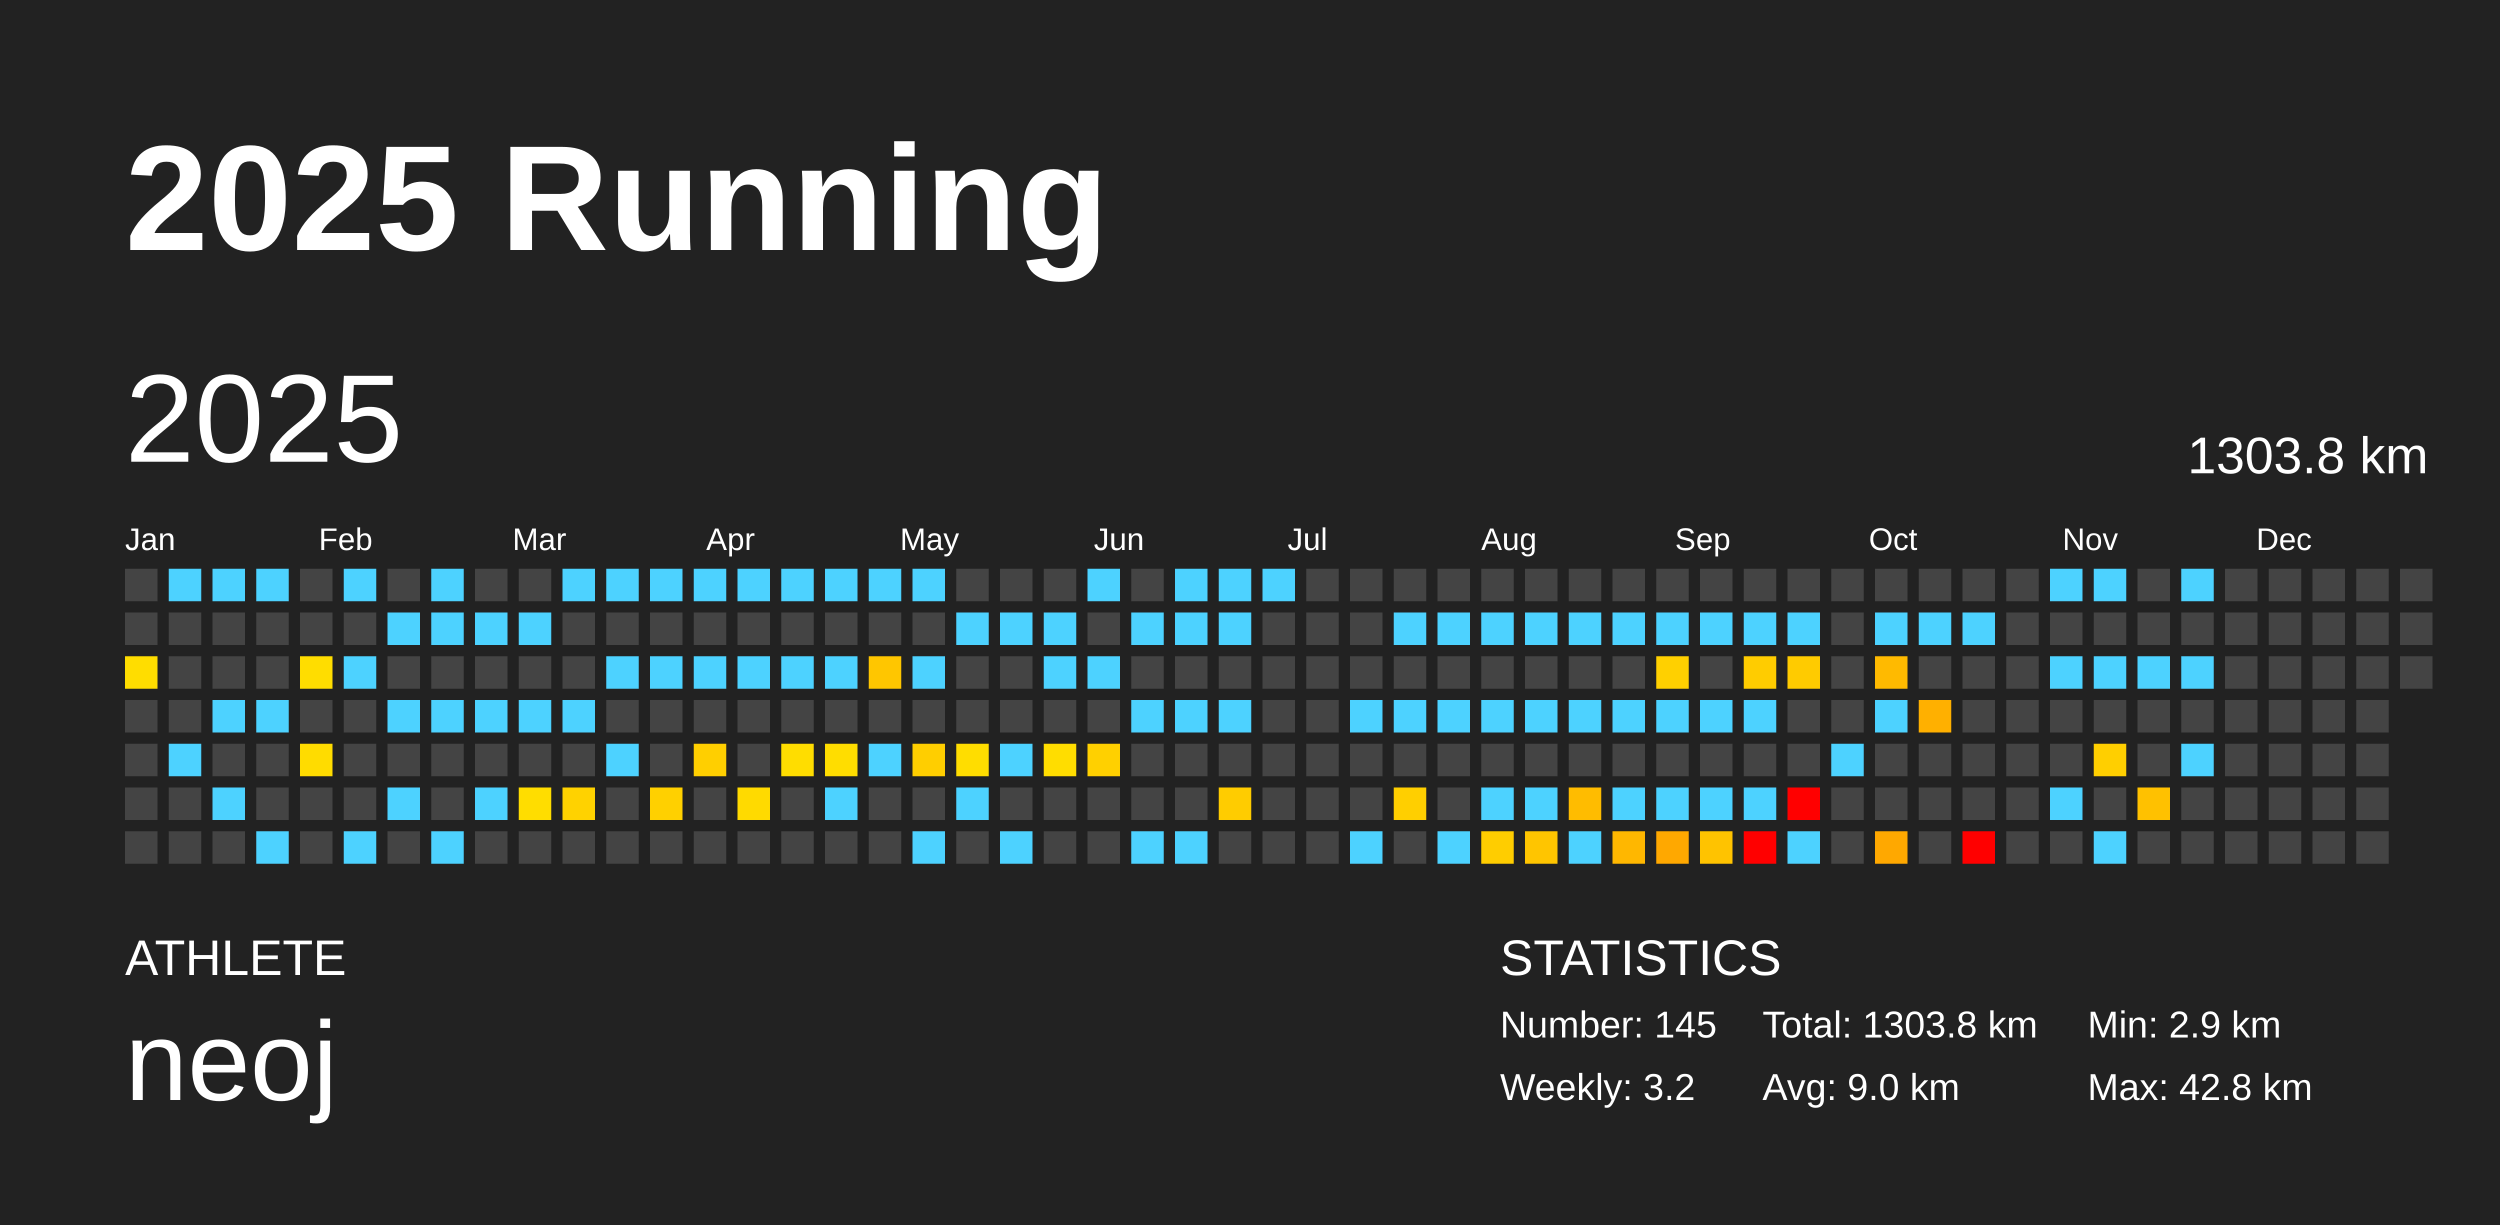
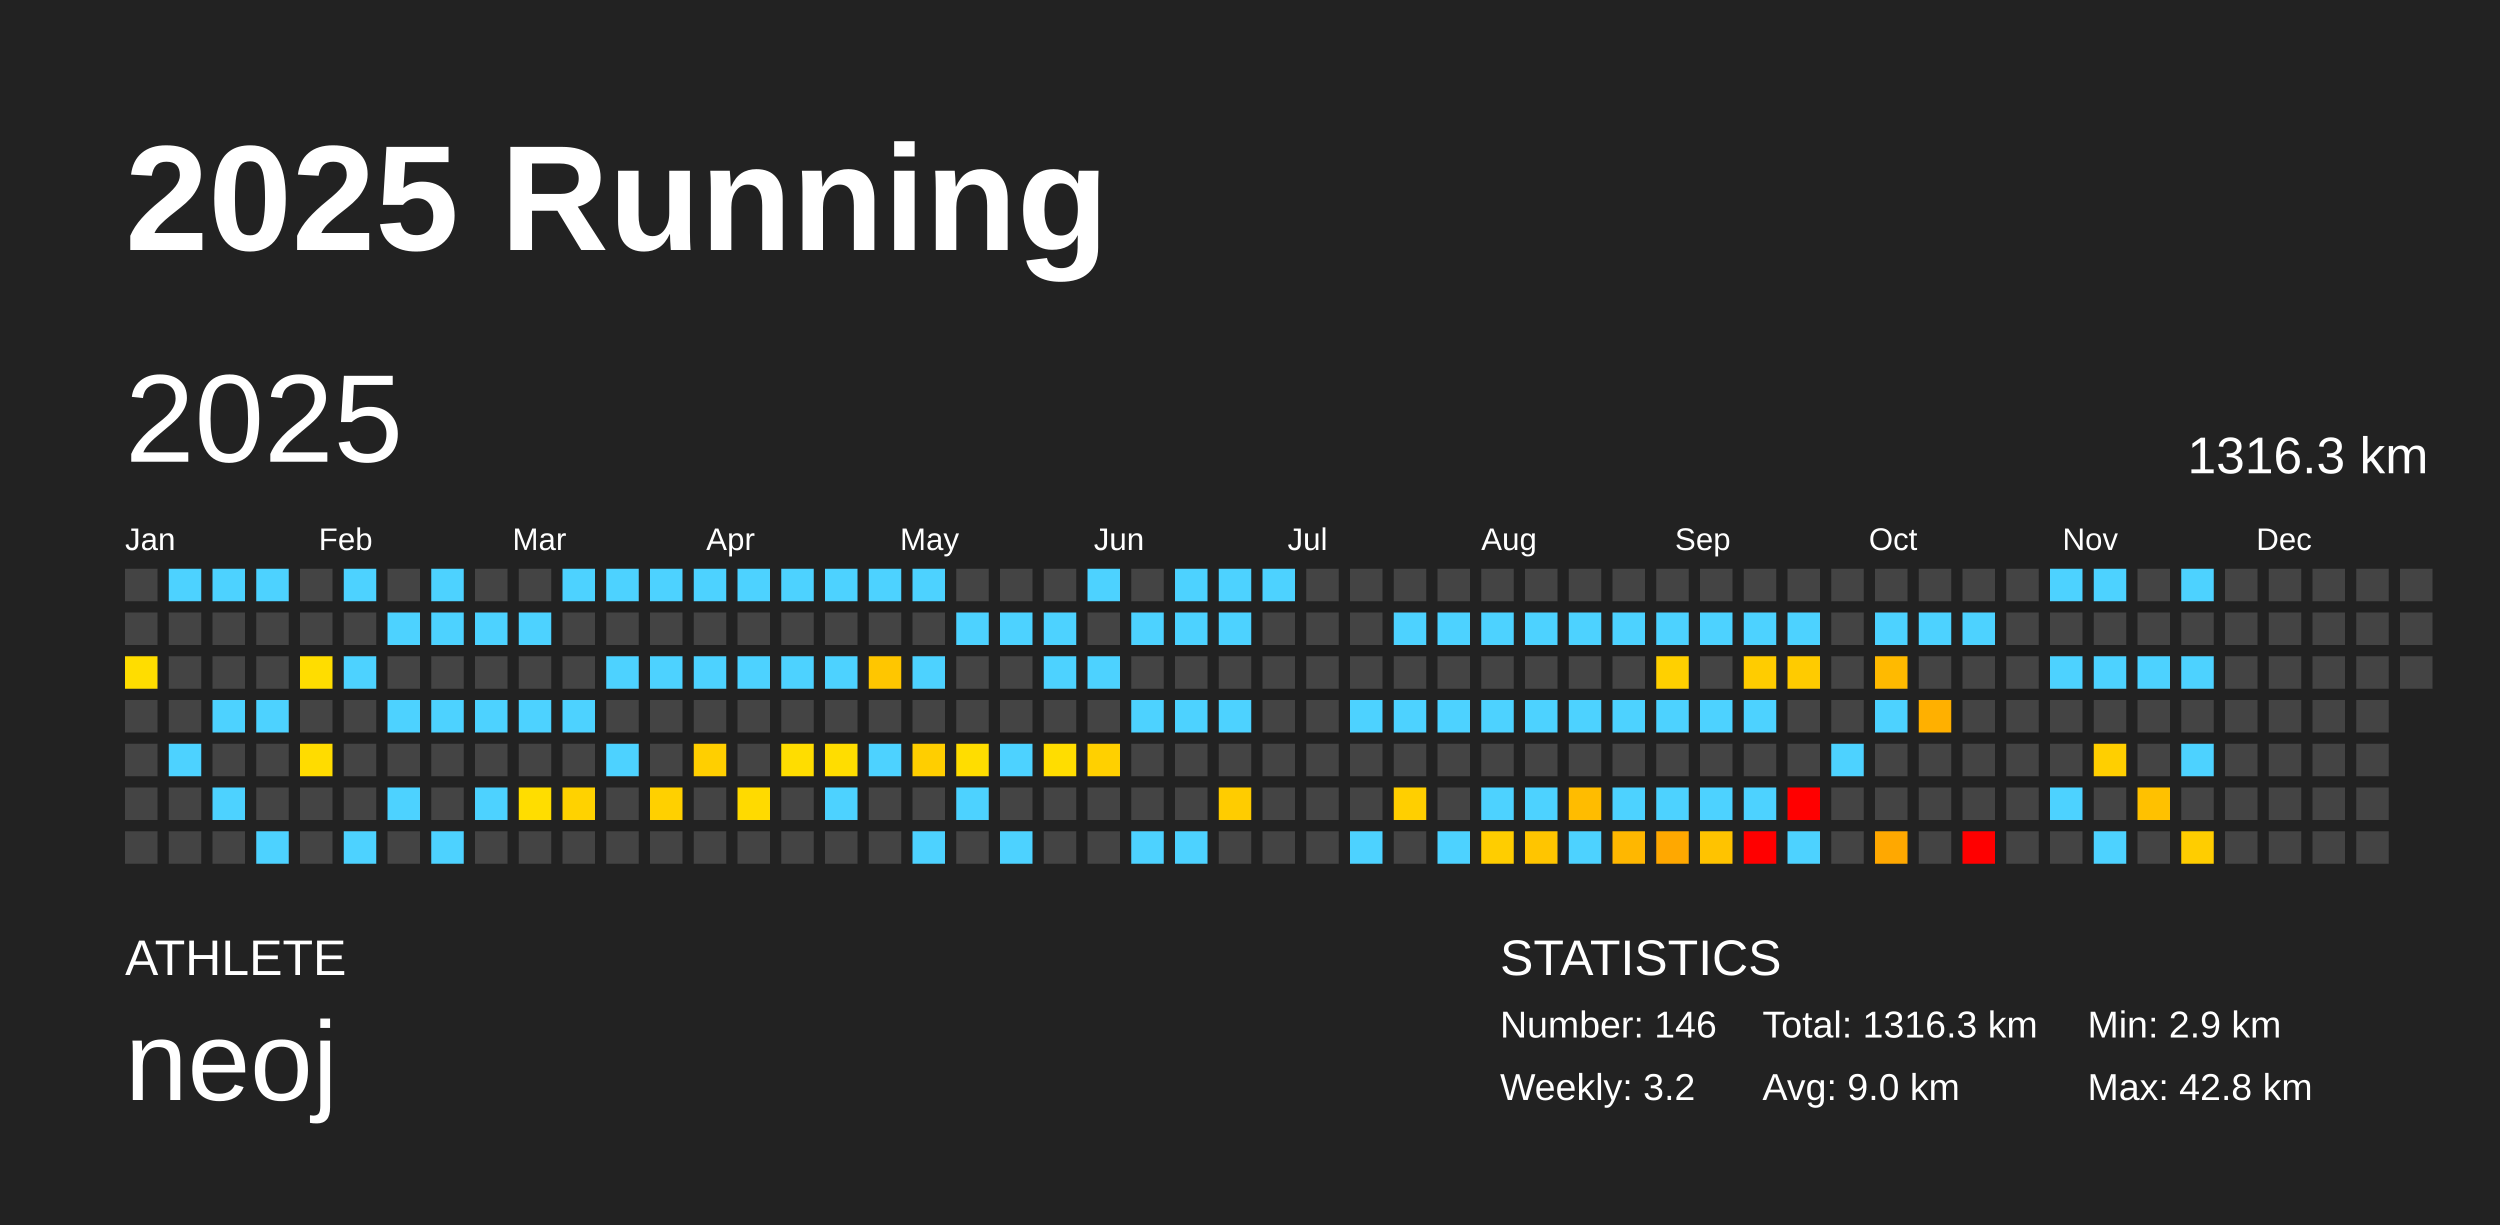
<svg xmlns="http://www.w3.org/2000/svg" baseProfile="full" height="98mm" version="1.1" viewBox="0,0,200,98" width="200mm">
  <defs />
  <rect fill="#222222" height="98" width="200" x="0" y="0" />
  <text fill="#FFFFFF" style="font-size:12px; font-family:Arial; font-weight:bold;" x="10" y="20">2025 Running</text>
  <text fill="#FFFFFF" style="font-size:4px; font-family:Arial" x="10" y="78">ATHLETE</text>
  <text fill="#FFFFFF" style="font-size:9px; font-family:Arial" x="10" y="88">neoj</text>
  <text fill="#FFFFFF" style="font-size:4px; font-family:Arial" x="120" y="78">STATISTICS</text>
-   <text fill="#FFFFFF" style="font-size:3px; font-family:Arial" x="120" y="83">Number: 145</text>
+   <text fill="#FFFFFF" style="font-size:3px; font-family:Arial" x="120" y="83">Number: 146</text>
  <text fill="#FFFFFF" style="font-size:3px; font-family:Arial" x="120" y="88">Weekly: 3.2</text>
-   <text fill="#FFFFFF" style="font-size:3px; font-family:Arial" x="141" y="83">Total: 1303.8 km</text>
+   <text fill="#FFFFFF" style="font-size:3px; font-family:Arial" x="141" y="83">Total: 1316.3 km</text>
  <text fill="#FFFFFF" style="font-size:3px; font-family:Arial" x="141" y="88">Avg: 9.0 km</text>
  <text fill="#FFFFFF" style="font-size:3px; font-family:Arial" x="167" y="83">Min: 2.9 km</text>
  <text fill="#FFFFFF" style="font-size:3px; font-family:Arial" x="167" y="88">Max: 42.8 km</text>
  <text dominant-baseline="hanging" fill="#FFFFFF" style="font-size:10.0px; font-family:Arial;" x="10" y="30">2025</text>
-   <text dominant-baseline="hanging" fill="#FFFFFF" style="font-size:4.125px; font-family:Arial;" x="175" y="35">1303.8 km</text>
+   <text dominant-baseline="hanging" fill="#FFFFFF" style="font-size:4.125px; font-family:Arial;" x="175" y="35">1316.3 km</text>
  <text fill="#FFFFFF" style="font-size:2.5px; font-family:Arial" x="10.0" y="44">Jan</text>
  <text fill="#FFFFFF" style="font-size:2.5px; font-family:Arial" x="25.5" y="44">Feb</text>
  <text fill="#FFFFFF" style="font-size:2.5px; font-family:Arial" x="41.0" y="44">Mar</text>
  <text fill="#FFFFFF" style="font-size:2.5px; font-family:Arial" x="56.5" y="44">Apr</text>
  <text fill="#FFFFFF" style="font-size:2.5px; font-family:Arial" x="72.0" y="44">May</text>
  <text fill="#FFFFFF" style="font-size:2.5px; font-family:Arial" x="87.5" y="44">Jun</text>
  <text fill="#FFFFFF" style="font-size:2.5px; font-family:Arial" x="103.0" y="44">Jul</text>
  <text fill="#FFFFFF" style="font-size:2.5px; font-family:Arial" x="118.5" y="44">Aug</text>
  <text fill="#FFFFFF" style="font-size:2.5px; font-family:Arial" x="134.0" y="44">Sep</text>
  <text fill="#FFFFFF" style="font-size:2.5px; font-family:Arial" x="149.5" y="44">Oct</text>
  <text fill="#FFFFFF" style="font-size:2.5px; font-family:Arial" x="165.0" y="44">Nov</text>
  <text fill="#FFFFFF" style="font-size:2.5px; font-family:Arial" x="180.5" y="44">Dec</text>
  <rect fill="#444444" height="2.6" width="2.6" x="10.0" y="45.5" />
  <rect fill="#444444" height="2.6" width="2.6" x="10.0" y="49.0" />
  <rect fill="#ffdd00" height="2.6" width="2.6" x="10.0" y="52.5" />
  <rect fill="#444444" height="2.6" width="2.6" x="10.0" y="56.0" />
  <rect fill="#444444" height="2.6" width="2.6" x="10.0" y="59.5" />
  <rect fill="#444444" height="2.6" width="2.6" x="10.0" y="63.0" />
  <rect fill="#444444" height="2.6" width="2.6" x="10.0" y="66.5" />
  <rect fill="#4dd2ff" height="2.6" width="2.6" x="13.5" y="45.5" />
  <rect fill="#444444" height="2.6" width="2.6" x="13.5" y="49.0" />
  <rect fill="#444444" height="2.6" width="2.6" x="13.5" y="52.5" />
  <rect fill="#444444" height="2.6" width="2.6" x="13.5" y="56.0" />
  <rect fill="#4dd2ff" height="2.6" width="2.6" x="13.5" y="59.5" />
  <rect fill="#444444" height="2.6" width="2.6" x="13.5" y="63.0" />
  <rect fill="#444444" height="2.6" width="2.6" x="13.5" y="66.5" />
  <rect fill="#4dd2ff" height="2.6" width="2.6" x="17.0" y="45.5" />
  <rect fill="#444444" height="2.6" width="2.6" x="17.0" y="49.0" />
  <rect fill="#444444" height="2.6" width="2.6" x="17.0" y="52.5" />
  <rect fill="#4dd2ff" height="2.6" width="2.6" x="17.0" y="56.0" />
  <rect fill="#444444" height="2.6" width="2.6" x="17.0" y="59.5" />
  <rect fill="#4dd2ff" height="2.6" width="2.6" x="17.0" y="63.0" />
  <rect fill="#444444" height="2.6" width="2.6" x="17.0" y="66.5" />
  <rect fill="#4dd2ff" height="2.6" width="2.6" x="20.5" y="45.5" />
  <rect fill="#444444" height="2.6" width="2.6" x="20.5" y="49.0" />
  <rect fill="#444444" height="2.6" width="2.6" x="20.5" y="52.5" />
  <rect fill="#4dd2ff" height="2.6" width="2.6" x="20.5" y="56.0" />
  <rect fill="#444444" height="2.6" width="2.6" x="20.5" y="59.5" />
  <rect fill="#444444" height="2.6" width="2.6" x="20.5" y="63.0" />
  <rect fill="#4dd2ff" height="2.6" width="2.6" x="20.5" y="66.5" />
  <rect fill="#444444" height="2.6" width="2.6" x="24.0" y="45.5" />
  <rect fill="#444444" height="2.6" width="2.6" x="24.0" y="49.0" />
  <rect fill="#ffdd00" height="2.6" width="2.6" x="24.0" y="52.5" />
  <rect fill="#444444" height="2.6" width="2.6" x="24.0" y="56.0" />
  <rect fill="#ffdc00" height="2.6" width="2.6" x="24.0" y="59.5" />
  <rect fill="#444444" height="2.6" width="2.6" x="24.0" y="63.0" />
  <rect fill="#444444" height="2.6" width="2.6" x="24.0" y="66.5" />
  <rect fill="#4dd2ff" height="2.6" width="2.6" x="27.5" y="45.5" />
  <rect fill="#444444" height="2.6" width="2.6" x="27.5" y="49.0" />
  <rect fill="#4dd2ff" height="2.6" width="2.6" x="27.5" y="52.5" />
  <rect fill="#444444" height="2.6" width="2.6" x="27.5" y="56.0" />
  <rect fill="#444444" height="2.6" width="2.6" x="27.5" y="59.5" />
  <rect fill="#444444" height="2.6" width="2.6" x="27.5" y="63.0" />
  <rect fill="#4dd2ff" height="2.6" width="2.6" x="27.5" y="66.5" />
  <rect fill="#444444" height="2.6" width="2.6" x="31.0" y="45.5" />
  <rect fill="#4dd2ff" height="2.6" width="2.6" x="31.0" y="49.0" />
  <rect fill="#444444" height="2.6" width="2.6" x="31.0" y="52.5" />
  <rect fill="#4dd2ff" height="2.6" width="2.6" x="31.0" y="56.0" />
  <rect fill="#444444" height="2.6" width="2.6" x="31.0" y="59.5" />
  <rect fill="#4dd2ff" height="2.6" width="2.6" x="31.0" y="63.0" />
  <rect fill="#444444" height="2.6" width="2.6" x="31.0" y="66.5" />
  <rect fill="#4dd2ff" height="2.6" width="2.6" x="34.5" y="45.5" />
  <rect fill="#4dd2ff" height="2.6" width="2.6" x="34.5" y="49.0" />
  <rect fill="#444444" height="2.6" width="2.6" x="34.5" y="52.5" />
  <rect fill="#4dd2ff" height="2.6" width="2.6" x="34.5" y="56.0" />
  <rect fill="#444444" height="2.6" width="2.6" x="34.5" y="59.5" />
  <rect fill="#444444" height="2.6" width="2.6" x="34.5" y="63.0" />
  <rect fill="#4dd2ff" height="2.6" width="2.6" x="34.5" y="66.5" />
  <rect fill="#444444" height="2.6" width="2.6" x="38.0" y="45.5" />
  <rect fill="#4dd2ff" height="2.6" width="2.6" x="38.0" y="49.0" />
  <rect fill="#444444" height="2.6" width="2.6" x="38.0" y="52.5" />
  <rect fill="#4dd2ff" height="2.6" width="2.6" x="38.0" y="56.0" />
  <rect fill="#444444" height="2.6" width="2.6" x="38.0" y="59.5" />
  <rect fill="#4dd2ff" height="2.6" width="2.6" x="38.0" y="63.0" />
  <rect fill="#444444" height="2.6" width="2.6" x="38.0" y="66.5" />
  <rect fill="#444444" height="2.6" width="2.6" x="41.5" y="45.5" />
  <rect fill="#4dd2ff" height="2.6" width="2.6" x="41.5" y="49.0" />
  <rect fill="#444444" height="2.6" width="2.6" x="41.5" y="52.5" />
  <rect fill="#4dd2ff" height="2.6" width="2.6" x="41.5" y="56.0" />
  <rect fill="#444444" height="2.6" width="2.6" x="41.5" y="59.5" />
  <rect fill="#ffdd00" height="2.6" width="2.6" x="41.5" y="63.0" />
  <rect fill="#444444" height="2.6" width="2.6" x="41.5" y="66.5" />
  <rect fill="#4dd2ff" height="2.6" width="2.6" x="45.0" y="45.5" />
  <rect fill="#444444" height="2.6" width="2.6" x="45.0" y="49.0" />
  <rect fill="#444444" height="2.6" width="2.6" x="45.0" y="52.5" />
  <rect fill="#4dd2ff" height="2.6" width="2.6" x="45.0" y="56.0" />
  <rect fill="#444444" height="2.6" width="2.6" x="45.0" y="59.5" />
  <rect fill="#ffd200" height="2.6" width="2.6" x="45.0" y="63.0" />
  <rect fill="#444444" height="2.6" width="2.6" x="45.0" y="66.5" />
  <rect fill="#4dd2ff" height="2.6" width="2.6" x="48.5" y="45.5" />
  <rect fill="#444444" height="2.6" width="2.6" x="48.5" y="49.0" />
  <rect fill="#4dd2ff" height="2.6" width="2.6" x="48.5" y="52.5" />
  <rect fill="#444444" height="2.6" width="2.6" x="48.5" y="56.0" />
  <rect fill="#4dd2ff" height="2.6" width="2.6" x="48.5" y="59.5" />
  <rect fill="#444444" height="2.6" width="2.6" x="48.5" y="63.0" />
  <rect fill="#444444" height="2.6" width="2.6" x="48.5" y="66.5" />
  <rect fill="#4dd2ff" height="2.6" width="2.6" x="52.0" y="45.5" />
  <rect fill="#444444" height="2.6" width="2.6" x="52.0" y="49.0" />
  <rect fill="#4dd2ff" height="2.6" width="2.6" x="52.0" y="52.5" />
  <rect fill="#444444" height="2.6" width="2.6" x="52.0" y="56.0" />
  <rect fill="#444444" height="2.6" width="2.6" x="52.0" y="59.5" />
  <rect fill="#ffd000" height="2.6" width="2.6" x="52.0" y="63.0" />
  <rect fill="#444444" height="2.6" width="2.6" x="52.0" y="66.5" />
  <rect fill="#4dd2ff" height="2.6" width="2.6" x="55.5" y="45.5" />
  <rect fill="#444444" height="2.6" width="2.6" x="55.5" y="49.0" />
  <rect fill="#4dd2ff" height="2.6" width="2.6" x="55.5" y="52.5" />
  <rect fill="#444444" height="2.6" width="2.6" x="55.5" y="56.0" />
  <rect fill="#ffcf00" height="2.6" width="2.6" x="55.5" y="59.5" />
  <rect fill="#444444" height="2.6" width="2.6" x="55.5" y="63.0" />
  <rect fill="#444444" height="2.6" width="2.6" x="55.5" y="66.5" />
  <rect fill="#4dd2ff" height="2.6" width="2.6" x="59.0" y="45.5" />
  <rect fill="#444444" height="2.6" width="2.6" x="59.0" y="49.0" />
  <rect fill="#4dd2ff" height="2.6" width="2.6" x="59.0" y="52.5" />
  <rect fill="#444444" height="2.6" width="2.6" x="59.0" y="56.0" />
  <rect fill="#444444" height="2.6" width="2.6" x="59.0" y="59.5" />
  <rect fill="#ffda00" height="2.6" width="2.6" x="59.0" y="63.0" />
  <rect fill="#444444" height="2.6" width="2.6" x="59.0" y="66.5" />
  <rect fill="#4dd2ff" height="2.6" width="2.6" x="62.5" y="45.5" />
  <rect fill="#444444" height="2.6" width="2.6" x="62.5" y="49.0" />
  <rect fill="#4dd2ff" height="2.6" width="2.6" x="62.5" y="52.5" />
  <rect fill="#444444" height="2.6" width="2.6" x="62.5" y="56.0" />
  <rect fill="#ffdd00" height="2.6" width="2.6" x="62.5" y="59.5" />
  <rect fill="#444444" height="2.6" width="2.6" x="62.5" y="63.0" />
  <rect fill="#444444" height="2.6" width="2.6" x="62.5" y="66.5" />
  <rect fill="#4dd2ff" height="2.6" width="2.6" x="66.0" y="45.5" />
  <rect fill="#444444" height="2.6" width="2.6" x="66.0" y="49.0" />
  <rect fill="#4dd2ff" height="2.6" width="2.6" x="66.0" y="52.5" />
  <rect fill="#444444" height="2.6" width="2.6" x="66.0" y="56.0" />
  <rect fill="#ffdd00" height="2.6" width="2.6" x="66.0" y="59.5" />
  <rect fill="#4dd2ff" height="2.6" width="2.6" x="66.0" y="63.0" />
  <rect fill="#444444" height="2.6" width="2.6" x="66.0" y="66.5" />
  <rect fill="#4dd2ff" height="2.6" width="2.6" x="69.5" y="45.5" />
  <rect fill="#444444" height="2.6" width="2.6" x="69.5" y="49.0" />
  <rect fill="#ffc600" height="2.6" width="2.6" x="69.5" y="52.5" />
  <rect fill="#444444" height="2.6" width="2.6" x="69.5" y="56.0" />
  <rect fill="#4dd2ff" height="2.6" width="2.6" x="69.5" y="59.5" />
  <rect fill="#444444" height="2.6" width="2.6" x="69.5" y="63.0" />
  <rect fill="#444444" height="2.6" width="2.6" x="69.5" y="66.5" />
  <rect fill="#4dd2ff" height="2.6" width="2.6" x="73.0" y="45.5" />
  <rect fill="#444444" height="2.6" width="2.6" x="73.0" y="49.0" />
  <rect fill="#4dd2ff" height="2.6" width="2.6" x="73.0" y="52.5" />
  <rect fill="#444444" height="2.6" width="2.6" x="73.0" y="56.0" />
  <rect fill="#ffce00" height="2.6" width="2.6" x="73.0" y="59.5" />
  <rect fill="#444444" height="2.6" width="2.6" x="73.0" y="63.0" />
  <rect fill="#4dd2ff" height="2.6" width="2.6" x="73.0" y="66.5" />
  <rect fill="#444444" height="2.6" width="2.6" x="76.5" y="45.5" />
  <rect fill="#4dd2ff" height="2.6" width="2.6" x="76.5" y="49.0" />
  <rect fill="#444444" height="2.6" width="2.6" x="76.5" y="52.5" />
  <rect fill="#444444" height="2.6" width="2.6" x="76.5" y="56.0" />
  <rect fill="#ffdd00" height="2.6" width="2.6" x="76.5" y="59.5" />
  <rect fill="#4dd2ff" height="2.6" width="2.6" x="76.5" y="63.0" />
  <rect fill="#444444" height="2.6" width="2.6" x="76.5" y="66.5" />
  <rect fill="#444444" height="2.6" width="2.6" x="80.0" y="45.5" />
  <rect fill="#4dd2ff" height="2.6" width="2.6" x="80.0" y="49.0" />
  <rect fill="#444444" height="2.6" width="2.6" x="80.0" y="52.5" />
  <rect fill="#444444" height="2.6" width="2.6" x="80.0" y="56.0" />
  <rect fill="#4dd2ff" height="2.6" width="2.6" x="80.0" y="59.5" />
  <rect fill="#444444" height="2.6" width="2.6" x="80.0" y="63.0" />
  <rect fill="#4dd2ff" height="2.6" width="2.6" x="80.0" y="66.5" />
  <rect fill="#444444" height="2.6" width="2.6" x="83.5" y="45.5" />
  <rect fill="#4dd2ff" height="2.6" width="2.6" x="83.5" y="49.0" />
  <rect fill="#4dd2ff" height="2.6" width="2.6" x="83.5" y="52.5" />
  <rect fill="#444444" height="2.6" width="2.6" x="83.5" y="56.0" />
  <rect fill="#ffdd00" height="2.6" width="2.6" x="83.5" y="59.5" />
  <rect fill="#444444" height="2.6" width="2.6" x="83.5" y="63.0" />
  <rect fill="#444444" height="2.6" width="2.6" x="83.5" y="66.5" />
  <rect fill="#4dd2ff" height="2.6" width="2.6" x="87.0" y="45.5" />
  <rect fill="#444444" height="2.6" width="2.6" x="87.0" y="49.0" />
  <rect fill="#4dd2ff" height="2.6" width="2.6" x="87.0" y="52.5" />
  <rect fill="#444444" height="2.6" width="2.6" x="87.0" y="56.0" />
  <rect fill="#ffd000" height="2.6" width="2.6" x="87.0" y="59.5" />
  <rect fill="#444444" height="2.6" width="2.6" x="87.0" y="63.0" />
  <rect fill="#444444" height="2.6" width="2.6" x="87.0" y="66.5" />
  <rect fill="#444444" height="2.6" width="2.6" x="90.5" y="45.5" />
  <rect fill="#4dd2ff" height="2.6" width="2.6" x="90.5" y="49.0" />
  <rect fill="#444444" height="2.6" width="2.6" x="90.5" y="52.5" />
  <rect fill="#4dd2ff" height="2.6" width="2.6" x="90.5" y="56.0" />
  <rect fill="#444444" height="2.6" width="2.6" x="90.5" y="59.5" />
  <rect fill="#444444" height="2.6" width="2.6" x="90.5" y="63.0" />
  <rect fill="#4dd2ff" height="2.6" width="2.6" x="90.5" y="66.5" />
  <rect fill="#4dd2ff" height="2.6" width="2.6" x="94.0" y="45.5" />
  <rect fill="#4dd2ff" height="2.6" width="2.6" x="94.0" y="49.0" />
  <rect fill="#444444" height="2.6" width="2.6" x="94.0" y="52.5" />
  <rect fill="#4dd2ff" height="2.6" width="2.6" x="94.0" y="56.0" />
  <rect fill="#444444" height="2.6" width="2.6" x="94.0" y="59.5" />
  <rect fill="#444444" height="2.6" width="2.6" x="94.0" y="63.0" />
  <rect fill="#4dd2ff" height="2.6" width="2.6" x="94.0" y="66.5" />
  <rect fill="#4dd2ff" height="2.6" width="2.6" x="97.5" y="45.5" />
  <rect fill="#4dd2ff" height="2.6" width="2.6" x="97.5" y="49.0" />
  <rect fill="#444444" height="2.6" width="2.6" x="97.5" y="52.5" />
  <rect fill="#4dd2ff" height="2.6" width="2.6" x="97.5" y="56.0" />
  <rect fill="#444444" height="2.6" width="2.6" x="97.5" y="59.5" />
  <rect fill="#ffcc00" height="2.6" width="2.6" x="97.5" y="63.0" />
  <rect fill="#444444" height="2.6" width="2.6" x="97.5" y="66.5" />
  <rect fill="#4dd2ff" height="2.6" width="2.6" x="101.0" y="45.5" />
  <rect fill="#444444" height="2.6" width="2.6" x="101.0" y="49.0" />
  <rect fill="#444444" height="2.6" width="2.6" x="101.0" y="52.5" />
  <rect fill="#444444" height="2.6" width="2.6" x="101.0" y="56.0" />
  <rect fill="#444444" height="2.6" width="2.6" x="101.0" y="59.5" />
  <rect fill="#444444" height="2.6" width="2.6" x="101.0" y="63.0" />
  <rect fill="#444444" height="2.6" width="2.6" x="101.0" y="66.5" />
  <rect fill="#444444" height="2.6" width="2.6" x="104.5" y="45.5" />
  <rect fill="#444444" height="2.6" width="2.6" x="104.5" y="49.0" />
  <rect fill="#444444" height="2.6" width="2.6" x="104.5" y="52.5" />
  <rect fill="#444444" height="2.6" width="2.6" x="104.5" y="56.0" />
  <rect fill="#444444" height="2.6" width="2.6" x="104.5" y="59.5" />
  <rect fill="#444444" height="2.6" width="2.6" x="104.5" y="63.0" />
  <rect fill="#444444" height="2.6" width="2.6" x="104.5" y="66.5" />
  <rect fill="#444444" height="2.6" width="2.6" x="108.0" y="45.5" />
  <rect fill="#444444" height="2.6" width="2.6" x="108.0" y="49.0" />
  <rect fill="#444444" height="2.6" width="2.6" x="108.0" y="52.5" />
  <rect fill="#4dd2ff" height="2.6" width="2.6" x="108.0" y="56.0" />
  <rect fill="#444444" height="2.6" width="2.6" x="108.0" y="59.5" />
  <rect fill="#444444" height="2.6" width="2.6" x="108.0" y="63.0" />
  <rect fill="#4dd2ff" height="2.6" width="2.6" x="108.0" y="66.5" />
  <rect fill="#444444" height="2.6" width="2.6" x="111.5" y="45.5" />
  <rect fill="#4dd2ff" height="2.6" width="2.6" x="111.5" y="49.0" />
  <rect fill="#444444" height="2.6" width="2.6" x="111.5" y="52.5" />
  <rect fill="#4dd2ff" height="2.6" width="2.6" x="111.5" y="56.0" />
  <rect fill="#444444" height="2.6" width="2.6" x="111.5" y="59.5" />
  <rect fill="#ffcf00" height="2.6" width="2.6" x="111.5" y="63.0" />
  <rect fill="#444444" height="2.6" width="2.6" x="111.5" y="66.5" />
  <rect fill="#444444" height="2.6" width="2.6" x="115.0" y="45.5" />
  <rect fill="#4dd2ff" height="2.6" width="2.6" x="115.0" y="49.0" />
  <rect fill="#444444" height="2.6" width="2.6" x="115.0" y="52.5" />
  <rect fill="#4dd2ff" height="2.6" width="2.6" x="115.0" y="56.0" />
  <rect fill="#444444" height="2.6" width="2.6" x="115.0" y="59.5" />
  <rect fill="#444444" height="2.6" width="2.6" x="115.0" y="63.0" />
  <rect fill="#4dd2ff" height="2.6" width="2.6" x="115.0" y="66.5" />
  <rect fill="#444444" height="2.6" width="2.6" x="118.5" y="45.5" />
  <rect fill="#4dd2ff" height="2.6" width="2.6" x="118.5" y="49.0" />
  <rect fill="#444444" height="2.6" width="2.6" x="118.5" y="52.5" />
  <rect fill="#4dd2ff" height="2.6" width="2.6" x="118.5" y="56.0" />
  <rect fill="#444444" height="2.6" width="2.6" x="118.5" y="59.5" />
  <rect fill="#4dd2ff" height="2.6" width="2.6" x="118.5" y="63.0" />
  <rect fill="#ffcd00" height="2.6" width="2.6" x="118.5" y="66.5" />
  <rect fill="#444444" height="2.6" width="2.6" x="122.0" y="45.5" />
  <rect fill="#4dd2ff" height="2.6" width="2.6" x="122.0" y="49.0" />
  <rect fill="#444444" height="2.6" width="2.6" x="122.0" y="52.5" />
  <rect fill="#4dd2ff" height="2.6" width="2.6" x="122.0" y="56.0" />
  <rect fill="#444444" height="2.6" width="2.6" x="122.0" y="59.5" />
  <rect fill="#4dd2ff" height="2.6" width="2.6" x="122.0" y="63.0" />
  <rect fill="#ffc500" height="2.6" width="2.6" x="122.0" y="66.5" />
  <rect fill="#444444" height="2.6" width="2.6" x="125.5" y="45.5" />
  <rect fill="#4dd2ff" height="2.6" width="2.6" x="125.5" y="49.0" />
  <rect fill="#444444" height="2.6" width="2.6" x="125.5" y="52.5" />
  <rect fill="#4dd2ff" height="2.6" width="2.6" x="125.5" y="56.0" />
  <rect fill="#444444" height="2.6" width="2.6" x="125.5" y="59.5" />
  <rect fill="#ffbc00" height="2.6" width="2.6" x="125.5" y="63.0" />
  <rect fill="#4dd2ff" height="2.6" width="2.6" x="125.5" y="66.5" />
  <rect fill="#444444" height="2.6" width="2.6" x="129.0" y="45.5" />
  <rect fill="#4dd2ff" height="2.6" width="2.6" x="129.0" y="49.0" />
  <rect fill="#444444" height="2.6" width="2.6" x="129.0" y="52.5" />
  <rect fill="#4dd2ff" height="2.6" width="2.6" x="129.0" y="56.0" />
  <rect fill="#444444" height="2.6" width="2.6" x="129.0" y="59.5" />
  <rect fill="#4dd2ff" height="2.6" width="2.6" x="129.0" y="63.0" />
  <rect fill="#ffb700" height="2.6" width="2.6" x="129.0" y="66.5" />
  <rect fill="#444444" height="2.6" width="2.6" x="132.5" y="45.5" />
  <rect fill="#4dd2ff" height="2.6" width="2.6" x="132.5" y="49.0" />
  <rect fill="#ffd000" height="2.6" width="2.6" x="132.5" y="52.5" />
  <rect fill="#4dd2ff" height="2.6" width="2.6" x="132.5" y="56.0" />
  <rect fill="#444444" height="2.6" width="2.6" x="132.5" y="59.5" />
  <rect fill="#4dd2ff" height="2.6" width="2.6" x="132.5" y="63.0" />
  <rect fill="#ffa800" height="2.6" width="2.6" x="132.5" y="66.5" />
  <rect fill="#444444" height="2.6" width="2.6" x="136.0" y="45.5" />
  <rect fill="#4dd2ff" height="2.6" width="2.6" x="136.0" y="49.0" />
  <rect fill="#444444" height="2.6" width="2.6" x="136.0" y="52.5" />
  <rect fill="#4dd2ff" height="2.6" width="2.6" x="136.0" y="56.0" />
  <rect fill="#444444" height="2.6" width="2.6" x="136.0" y="59.5" />
  <rect fill="#4dd2ff" height="2.6" width="2.6" x="136.0" y="63.0" />
  <rect fill="#ffc300" height="2.6" width="2.6" x="136.0" y="66.5" />
  <rect fill="#444444" height="2.6" width="2.6" x="139.5" y="45.5" />
  <rect fill="#4dd2ff" height="2.6" width="2.6" x="139.5" y="49.0" />
  <rect fill="#ffcc00" height="2.6" width="2.6" x="139.5" y="52.5" />
  <rect fill="#4dd2ff" height="2.6" width="2.6" x="139.5" y="56.0" />
  <rect fill="#444444" height="2.6" width="2.6" x="139.5" y="59.5" />
  <rect fill="#4dd2ff" height="2.6" width="2.6" x="139.5" y="63.0" />
  <rect fill="red" height="2.6" width="2.6" x="139.5" y="66.5" />
  <rect fill="#444444" height="2.6" width="2.6" x="143.0" y="45.5" />
  <rect fill="#4dd2ff" height="2.6" width="2.6" x="143.0" y="49.0" />
  <rect fill="#ffcb00" height="2.6" width="2.6" x="143.0" y="52.5" />
  <rect fill="#444444" height="2.6" width="2.6" x="143.0" y="56.0" />
  <rect fill="#444444" height="2.6" width="2.6" x="143.0" y="59.5" />
  <rect fill="red" height="2.6" width="2.6" x="143.0" y="63.0" />
  <rect fill="#4dd2ff" height="2.6" width="2.6" x="143.0" y="66.5" />
  <rect fill="#444444" height="2.6" width="2.6" x="146.5" y="45.5" />
  <rect fill="#444444" height="2.6" width="2.6" x="146.5" y="49.0" />
  <rect fill="#444444" height="2.6" width="2.6" x="146.5" y="52.5" />
  <rect fill="#444444" height="2.6" width="2.6" x="146.5" y="56.0" />
  <rect fill="#4dd2ff" height="2.6" width="2.6" x="146.5" y="59.5" />
  <rect fill="#444444" height="2.6" width="2.6" x="146.5" y="63.0" />
  <rect fill="#444444" height="2.6" width="2.6" x="146.5" y="66.5" />
  <rect fill="#444444" height="2.6" width="2.6" x="150.0" y="45.5" />
  <rect fill="#4dd2ff" height="2.6" width="2.6" x="150.0" y="49.0" />
  <rect fill="#ffba00" height="2.6" width="2.6" x="150.0" y="52.5" />
  <rect fill="#4dd2ff" height="2.6" width="2.6" x="150.0" y="56.0" />
  <rect fill="#444444" height="2.6" width="2.6" x="150.0" y="59.5" />
  <rect fill="#444444" height="2.6" width="2.6" x="150.0" y="63.0" />
  <rect fill="#ffa800" height="2.6" width="2.6" x="150.0" y="66.5" />
  <rect fill="#444444" height="2.6" width="2.6" x="153.5" y="45.5" />
  <rect fill="#4dd2ff" height="2.6" width="2.6" x="153.5" y="49.0" />
  <rect fill="#444444" height="2.6" width="2.6" x="153.5" y="52.5" />
  <rect fill="#ffb000" height="2.6" width="2.6" x="153.5" y="56.0" />
  <rect fill="#444444" height="2.6" width="2.6" x="153.5" y="59.5" />
  <rect fill="#444444" height="2.6" width="2.6" x="153.5" y="63.0" />
  <rect fill="#444444" height="2.6" width="2.6" x="153.5" y="66.5" />
  <rect fill="#444444" height="2.6" width="2.6" x="157.0" y="45.5" />
  <rect fill="#4dd2ff" height="2.6" width="2.6" x="157.0" y="49.0" />
  <rect fill="#444444" height="2.6" width="2.6" x="157.0" y="52.5" />
  <rect fill="#444444" height="2.6" width="2.6" x="157.0" y="56.0" />
  <rect fill="#444444" height="2.6" width="2.6" x="157.0" y="59.5" />
  <rect fill="#444444" height="2.6" width="2.6" x="157.0" y="63.0" />
  <rect fill="red" height="2.6" width="2.6" x="157.0" y="66.5" />
  <rect fill="#444444" height="2.6" width="2.6" x="160.5" y="45.5" />
  <rect fill="#444444" height="2.6" width="2.6" x="160.5" y="49.0" />
  <rect fill="#444444" height="2.6" width="2.6" x="160.5" y="52.5" />
  <rect fill="#444444" height="2.6" width="2.6" x="160.5" y="56.0" />
  <rect fill="#444444" height="2.6" width="2.6" x="160.5" y="59.5" />
  <rect fill="#444444" height="2.6" width="2.6" x="160.5" y="63.0" />
  <rect fill="#444444" height="2.6" width="2.6" x="160.5" y="66.5" />
  <rect fill="#4dd2ff" height="2.6" width="2.6" x="164.0" y="45.5" />
  <rect fill="#444444" height="2.6" width="2.6" x="164.0" y="49.0" />
  <rect fill="#4dd2ff" height="2.6" width="2.6" x="164.0" y="52.5" />
  <rect fill="#444444" height="2.6" width="2.6" x="164.0" y="56.0" />
  <rect fill="#444444" height="2.6" width="2.6" x="164.0" y="59.5" />
  <rect fill="#4dd2ff" height="2.6" width="2.6" x="164.0" y="63.0" />
  <rect fill="#444444" height="2.6" width="2.6" x="164.0" y="66.5" />
  <rect fill="#4dd2ff" height="2.6" width="2.6" x="167.5" y="45.5" />
  <rect fill="#444444" height="2.6" width="2.6" x="167.5" y="49.0" />
  <rect fill="#4dd2ff" height="2.6" width="2.6" x="167.5" y="52.5" />
  <rect fill="#444444" height="2.6" width="2.6" x="167.5" y="56.0" />
  <rect fill="#ffcf00" height="2.6" width="2.6" x="167.5" y="59.5" />
  <rect fill="#444444" height="2.6" width="2.6" x="167.5" y="63.0" />
  <rect fill="#4dd2ff" height="2.6" width="2.6" x="167.5" y="66.5" />
  <rect fill="#444444" height="2.6" width="2.6" x="171.0" y="45.5" />
  <rect fill="#444444" height="2.6" width="2.6" x="171.0" y="49.0" />
  <rect fill="#4dd2ff" height="2.6" width="2.6" x="171.0" y="52.5" />
  <rect fill="#444444" height="2.6" width="2.6" x="171.0" y="56.0" />
  <rect fill="#444444" height="2.6" width="2.6" x="171.0" y="59.5" />
  <rect fill="#ffc100" height="2.6" width="2.6" x="171.0" y="63.0" />
  <rect fill="#444444" height="2.6" width="2.6" x="171.0" y="66.5" />
  <rect fill="#4dd2ff" height="2.6" width="2.6" x="174.5" y="45.5" />
  <rect fill="#444444" height="2.6" width="2.6" x="174.5" y="49.0" />
  <rect fill="#4dd2ff" height="2.6" width="2.6" x="174.5" y="52.5" />
  <rect fill="#444444" height="2.6" width="2.6" x="174.5" y="56.0" />
  <rect fill="#4dd2ff" height="2.6" width="2.6" x="174.5" y="59.5" />
  <rect fill="#444444" height="2.6" width="2.6" x="174.5" y="63.0" />
-   <rect fill="#444444" height="2.6" width="2.6" x="174.5" y="66.5" />
+   <rect fill="#ffcd00" height="2.6" width="2.6" x="174.5" y="66.5" />
  <rect fill="#444444" height="2.6" width="2.6" x="178.0" y="45.5" />
  <rect fill="#444444" height="2.6" width="2.6" x="178.0" y="49.0" />
  <rect fill="#444444" height="2.6" width="2.6" x="178.0" y="52.5" />
  <rect fill="#444444" height="2.6" width="2.6" x="178.0" y="56.0" />
  <rect fill="#444444" height="2.6" width="2.6" x="178.0" y="59.5" />
  <rect fill="#444444" height="2.6" width="2.6" x="178.0" y="63.0" />
  <rect fill="#444444" height="2.6" width="2.6" x="178.0" y="66.5" />
  <rect fill="#444444" height="2.6" width="2.6" x="181.5" y="45.5" />
  <rect fill="#444444" height="2.6" width="2.6" x="181.5" y="49.0" />
  <rect fill="#444444" height="2.6" width="2.6" x="181.5" y="52.5" />
  <rect fill="#444444" height="2.6" width="2.6" x="181.5" y="56.0" />
  <rect fill="#444444" height="2.6" width="2.6" x="181.5" y="59.5" />
  <rect fill="#444444" height="2.6" width="2.6" x="181.5" y="63.0" />
  <rect fill="#444444" height="2.6" width="2.6" x="181.5" y="66.5" />
  <rect fill="#444444" height="2.6" width="2.6" x="185.0" y="45.5" />
  <rect fill="#444444" height="2.6" width="2.6" x="185.0" y="49.0" />
  <rect fill="#444444" height="2.6" width="2.6" x="185.0" y="52.5" />
  <rect fill="#444444" height="2.6" width="2.6" x="185.0" y="56.0" />
  <rect fill="#444444" height="2.6" width="2.6" x="185.0" y="59.5" />
  <rect fill="#444444" height="2.6" width="2.6" x="185.0" y="63.0" />
  <rect fill="#444444" height="2.6" width="2.6" x="185.0" y="66.5" />
  <rect fill="#444444" height="2.6" width="2.6" x="188.5" y="45.5" />
  <rect fill="#444444" height="2.6" width="2.6" x="188.5" y="49.0" />
  <rect fill="#444444" height="2.6" width="2.6" x="188.5" y="52.5" />
  <rect fill="#444444" height="2.6" width="2.6" x="188.5" y="56.0" />
  <rect fill="#444444" height="2.6" width="2.6" x="188.5" y="59.5" />
  <rect fill="#444444" height="2.6" width="2.6" x="188.5" y="63.0" />
  <rect fill="#444444" height="2.6" width="2.6" x="188.5" y="66.5" />
  <rect fill="#444444" height="2.6" width="2.6" x="192.0" y="45.5" />
  <rect fill="#444444" height="2.6" width="2.6" x="192.0" y="49.0" />
  <rect fill="#444444" height="2.6" width="2.6" x="192.0" y="52.5" />
</svg>
